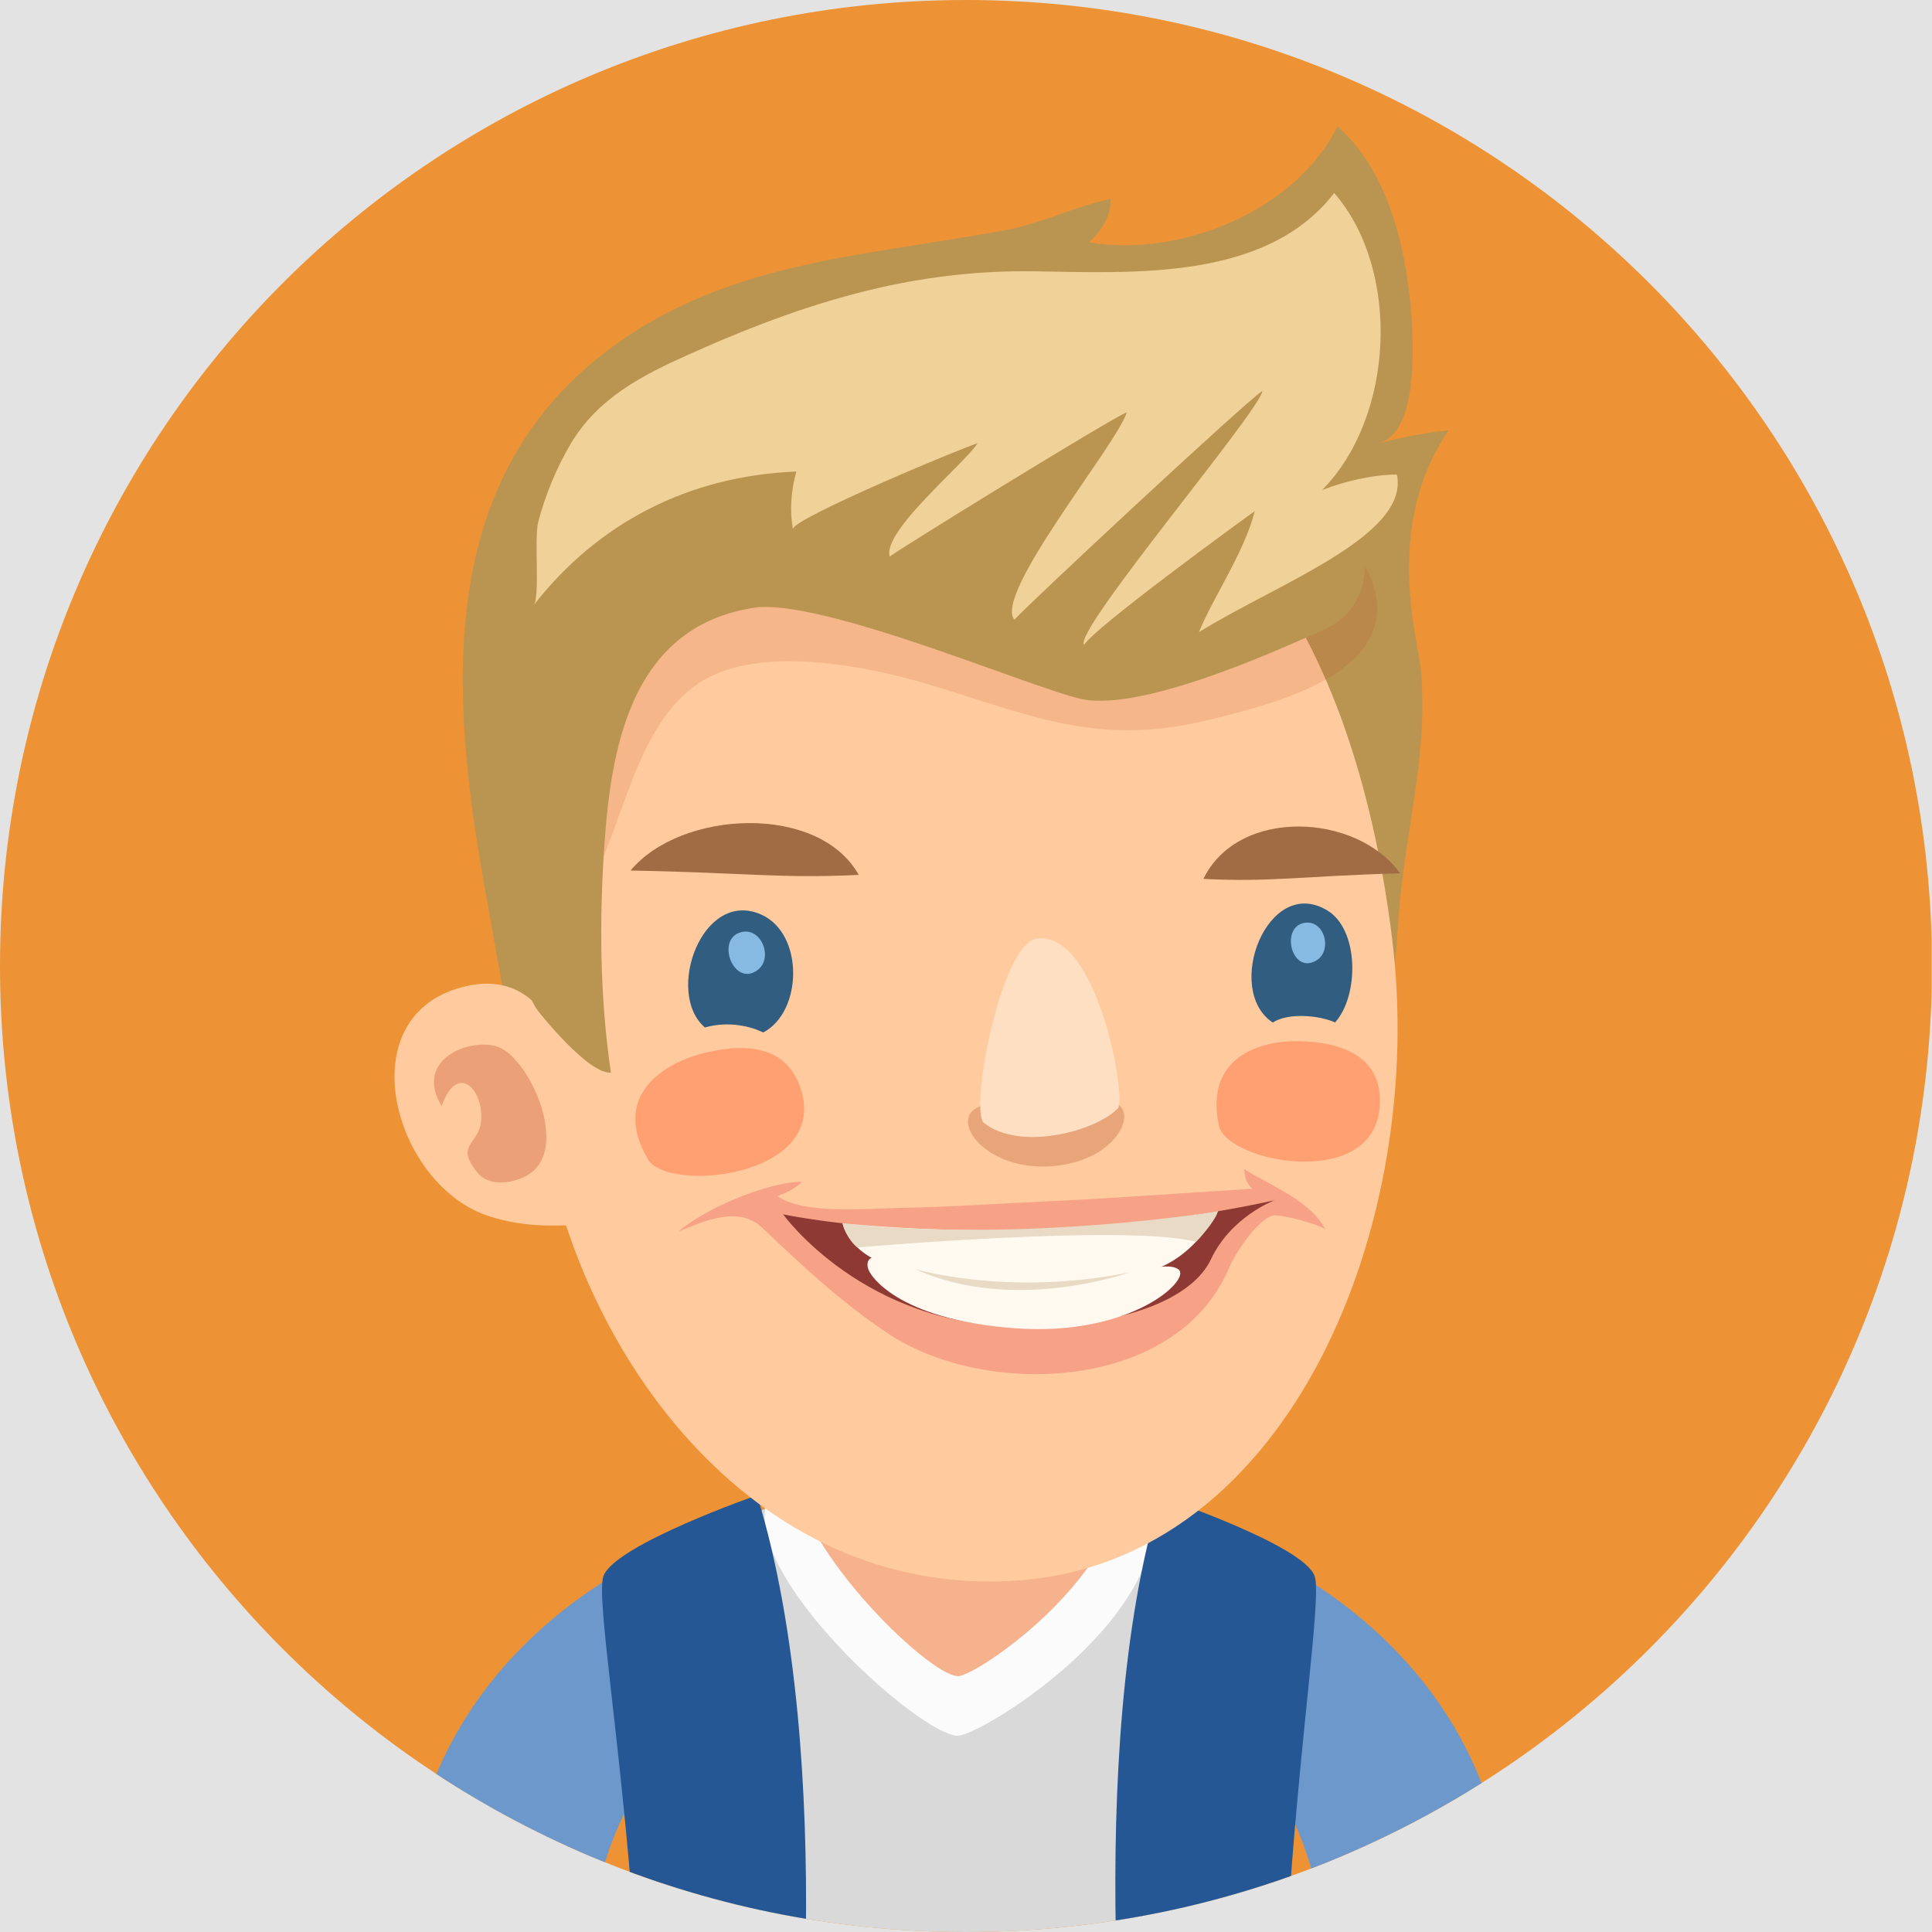
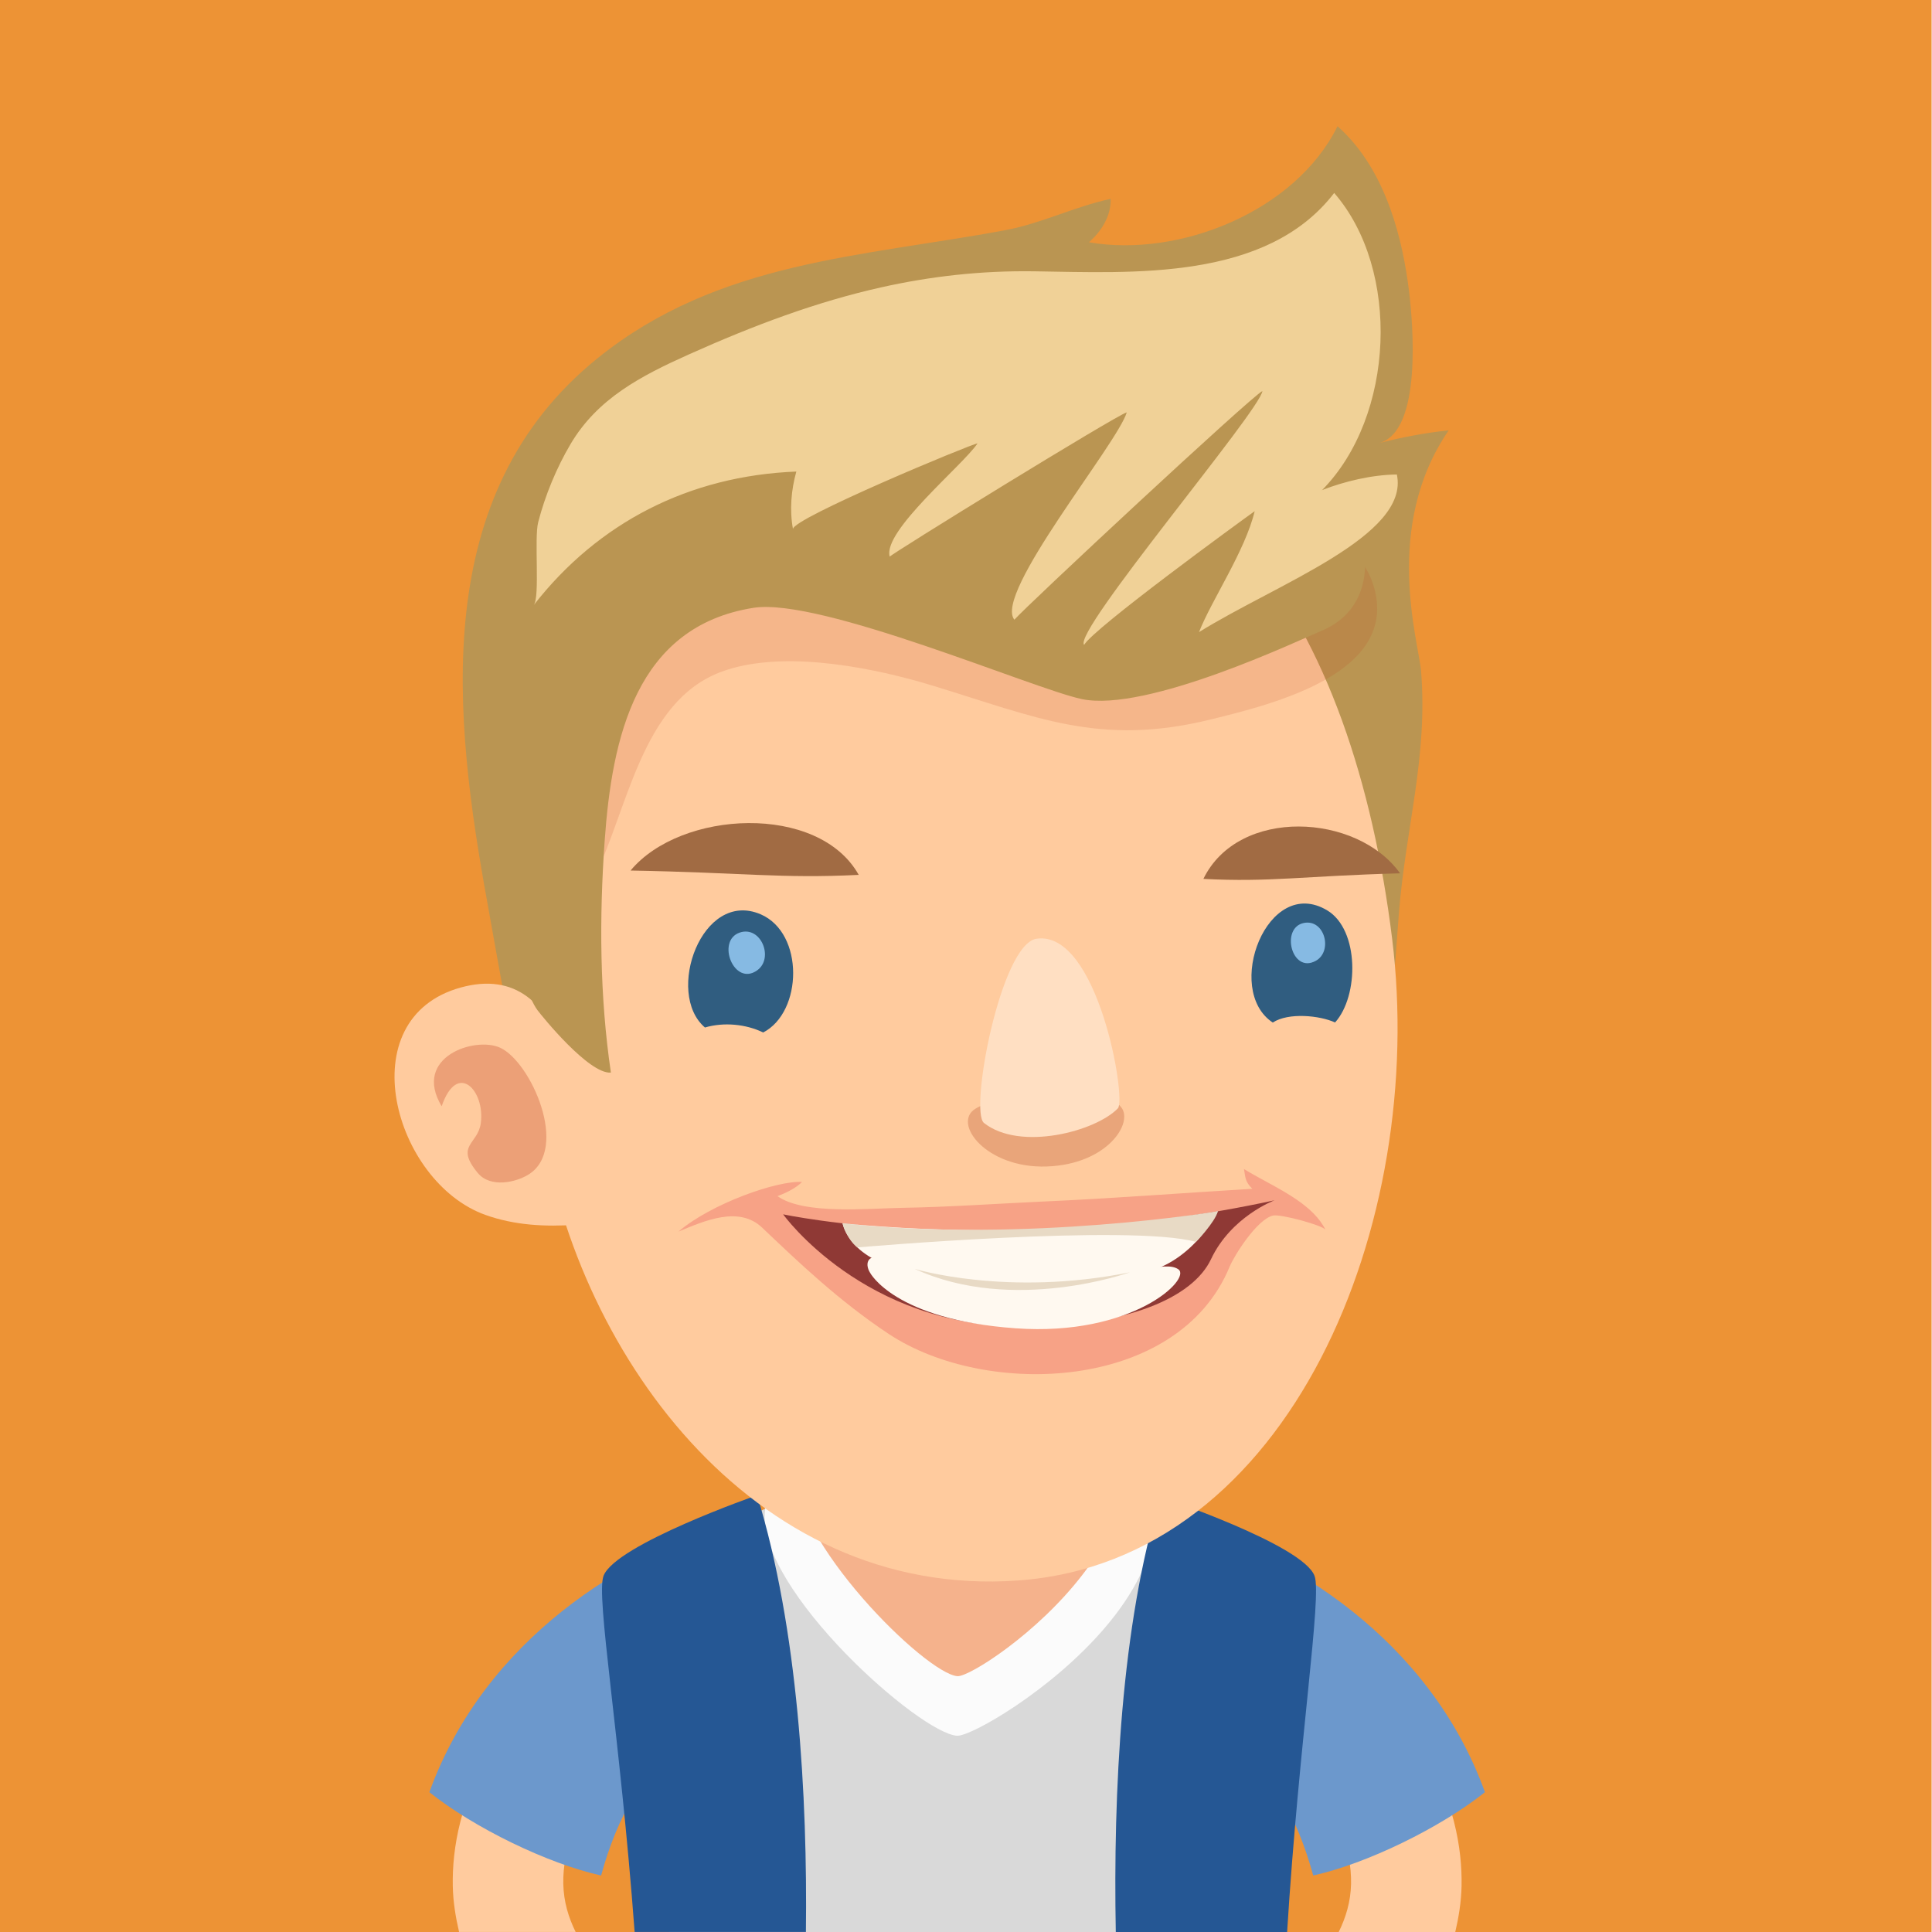
<svg xmlns="http://www.w3.org/2000/svg" width="100%" height="100%" viewBox="0 0 66 66" version="1.1" xml:space="preserve" style="fill-rule:evenodd;clip-rule:evenodd;stroke-linejoin:round;stroke-miterlimit:2;">
  <g transform="matrix(1,0,0,1,-915,-164)">
-     <g id="avatars">
-       <rect x="0" y="0" width="1000" height="765" style="fill:rgb(227,227,227);" />
-       <g transform="matrix(1,0,0,1,0.134,1.106)">
-         <clipPath id="_clip1">
-           <circle cx="947.866" cy="195.894" r="33" />
-         </clipPath>
-         <g clip-path="url(#_clip1)">
-           <rect x="914.853" y="162.894" width="66" height="66" style="fill:rgb(237,147,53);" />
+     <g transform="matrix(1,0,0,1,0.134,1.106)">
+       <rect x="914.853" y="162.894" width="66" height="66" style="fill:rgb(237,147,53);" />
+     </g>
+     <g transform="matrix(1,0,0,1,0.134,1.106)">
+       <g>
+         <g>
+           <g>
+             <path d="M939.865,219.616C940.73,219.033 940.958,217.859 940.375,216.994C939.79,216.13 938.615,215.902 937.753,216.486C931.524,220.693 930.28,224.704 930.334,227.329C930.345,227.863 930.43,228.383 930.549,228.893L934.531,228.893C934.287,228.4 934.122,227.858 934.109,227.25C934.061,224.868 936.104,222.156 939.865,219.616Z" style="fill:rgb(255,203,158);fill-rule:nonzero;" />
+           </g>
+         </g>
+         <path d="M939.916,214.914C936.271,215.953 931.435,218.858 929.534,224.118C931.063,225.338 933.576,226.561 935.401,226.964C935.927,225.033 936.863,223.22 938.473,222.198C939.54,221.519 940.97,214.614 939.916,214.914Z" style="fill:rgb(108,152,204);fill-rule:nonzero;" />
+       </g>
+       <g>
+         <g>
+           <g>
+             <path d="M957.376,216.486C956.514,215.902 955.339,216.13 954.754,216.994C954.171,217.859 954.398,219.033 955.264,219.616C959.025,222.156 961.068,224.868 961.02,227.251C961.007,227.858 960.842,228.401 960.598,228.894L964.58,228.894C964.699,228.383 964.784,227.864 964.795,227.33C964.849,224.705 963.605,220.693 957.376,216.486Z" style="fill:rgb(255,203,158);fill-rule:nonzero;" />
+           </g>
+         </g>
+         <path d="M955.213,214.914C954.159,214.614 955.589,221.519 956.655,222.198C958.265,223.22 959.201,225.033 959.727,226.964C961.552,226.561 964.065,225.338 965.594,224.118C963.694,218.858 958.857,215.953 955.213,214.914Z" style="fill:rgb(108,152,204);fill-rule:nonzero;" />
+       </g>
+       <g>
+         <path d="M955.483,214.495C950.59,211.868 943.458,212.773 940.206,214.888C935.978,217.638 936.635,222.086 937.727,228.894L957.733,228.894C958.895,222.338 959.564,216.686 955.483,214.495Z" style="fill:rgb(217,217,217);fill-rule:nonzero;" />
+         <path d="M952.29,211.165C950.498,209.787 947.004,209.566 944.862,210.016C942.629,210.483 941.148,212.51 940.993,214.596C940.8,217.238 946.295,222.119 947.564,222.19C948.519,222.228 958.522,215.954 952.29,211.165Z" style="fill:rgb(251,251,251);fill-rule:nonzero;" />
+         <path d="M951.579,209.774C950.062,208.477 947.103,208.268 945.29,208.692C943.4,209.132 942.147,211.04 942.015,213.005C941.852,215.492 946.504,220.088 947.578,220.155C948.387,220.191 956.856,214.284 951.579,209.774Z" style="fill:rgb(245,178,140);fill-rule:nonzero;" />
+         <g>
+           <path d="M940.729,213.973C940.729,213.973 935.897,215.654 935.484,216.726C935.217,217.422 936.035,222.039 936.546,228.893L942.397,228.893C942.452,224.28 942.133,218.532 940.729,213.973Z" style="fill:rgb(37,87,148);fill-rule:nonzero;" />
        </g>
        <g>
-           <clipPath id="_clip2">
-             <circle cx="947.866" cy="195.894" r="33" />
-           </clipPath>
-           <g clip-path="url(#_clip2)">
+           <path d="M959.772,216.726C959.361,215.653 954.507,214.029 954.507,214.029C953.164,218.393 952.894,224.141 952.983,228.894L958.836,228.894C959.241,222.375 960.034,217.407 959.772,216.726Z" style="fill:rgb(37,87,148);fill-rule:nonzero;" />
+         </g>
+       </g>
+       <g>
+         <path d="M961.968,178.033C963.471,177.65 963.125,173.888 963.007,172.891C962.895,171.953 962.698,170.959 962.361,170.025C961.974,168.951 961.402,167.955 960.558,167.206C959.119,170.122 955.145,171.705 952.066,171.17C952.498,170.792 952.821,170.272 952.808,169.688C951.583,169.948 950.451,170.525 949.214,170.756C944.307,171.672 939.41,171.806 935.295,175.119C929.494,179.789 930.357,187.377 931.522,193.769C932.152,197.229 932.718,201.133 934.333,204.288C935.502,206.576 936.672,205.612 938.387,204.707C940.608,203.537 943.887,203.338 946.35,203.221C948.89,203.101 952.595,202.89 954.954,203.999C956.498,204.725 957.313,205.313 958.893,204.104C960.042,203.223 960.895,201.808 961.489,200.507C962.444,198.413 962.475,196.313 962.657,194.06C962.892,191.153 963.646,188.75 963.413,185.832C963.331,184.81 962.088,180.901 964.355,177.596C963.56,177.678 962.751,177.833 961.968,178.033Z" style="fill:rgb(186,149,82);fill-rule:nonzero;" />
+         <path d="M945.194,177.751C937.395,179.273 931.898,190.488 933.33,201.01C934.403,208.892 940.482,217.538 949.639,216.886C958.981,216.221 963.629,204.634 962.421,194.942C961.11,184.405 956.119,175.621 945.194,177.751Z" style="fill:rgb(255,203,158);fill-rule:nonzero;" />
+         <path d="M955.246,179.409C952.173,178.489 948.997,177.979 945.787,177.924C942.939,177.874 939.846,177.714 937.191,178.916C935.732,179.576 933.941,180.481 933.396,182.096C932.95,183.419 933.07,184.956 933.134,186.328C933.194,187.587 933.221,188.948 933.501,190.184C933.715,191.129 934.402,192.269 935.134,192.936C936.312,190.601 936.763,186.845 939.527,185.836C941.476,185.123 944.288,185.619 946.323,186.197C946.464,186.237 946.599,186.277 946.732,186.318C950.252,187.389 952.425,188.408 956.225,187.472C958.357,186.947 962.682,185.895 961.793,182.916C961.09,180.557 957.274,180.017 955.246,179.409Z" style="fill:rgb(191,60,27);fill-opacity:0.15;fill-rule:nonzero;" />
+         <path d="M930.609,196.628C926.779,197.682 928.316,203.274 931.445,204.396C932.447,204.756 933.512,204.806 934.539,204.734C934.559,204.703 934.579,204.671 934.601,204.639C935.059,203.911 934.418,199.835 934.182,199.068C933.594,197.134 932.448,196.121 930.609,196.628Z" style="fill:rgb(255,203,158);fill-rule:nonzero;" />
+         <path d="M931.953,198.686C931.093,198.289 928.943,199.003 929.954,200.686C930.487,199.126 931.438,200.148 931.292,201.257C931.194,202.001 930.395,202.011 931.189,202.966C931.619,203.483 932.489,203.29 932.927,203.014C934.322,202.137 933.004,199.17 931.953,198.686Z" style="fill:rgb(191,60,27);fill-opacity:0.3;fill-rule:nonzero;" />
+         <path d="M956.529,175.589C953.236,172.798 949.315,172.35 945.176,173.308C942.649,173.893 939.765,174.24 937.658,175.871C935.943,177.198 934.107,178.613 932.902,180.446C930.888,183.508 931.9,195.622 933.23,197.407C933.374,197.599 934.982,199.594 935.735,199.536C935.351,196.929 935.336,194.248 935.522,191.622C935.772,188.098 936.585,184.293 940.607,183.658C942.894,183.296 950.161,186.425 951.819,186.775C954.041,187.244 959.253,184.758 960.01,184.444C961.878,183.667 961.768,181.531 960.89,180.066C959.806,178.256 958.119,176.937 956.529,175.589Z" style="fill:rgb(186,149,82);fill-rule:nonzero;" />
+         <g>
+           <g>
+             <path d="M940.852,194.128C938.841,193.265 937.577,196.83 938.948,197.995C939.587,197.807 940.343,197.876 940.938,198.165C942.287,197.467 942.347,194.774 940.852,194.128Z" style="fill:rgb(48,93,128);fill-rule:nonzero;" />
+           </g>
+           <path d="M950.658,200.796C949.482,200.811 949.017,200.275 948.195,200.765C947.373,201.252 948.549,202.818 950.628,202.743C952.698,202.669 953.599,201.246 953.166,200.717C952.666,200.101 951.961,200.783 950.658,200.796Z" style="fill:rgb(181,77,38);fill-opacity:0.3;fill-rule:nonzero;" />
+           <path d="M950.278,194.962C949.05,195.137 947.975,200.856 948.48,201.256C949.717,202.233 952.303,201.541 953.055,200.756C953.353,200.446 952.371,194.664 950.278,194.962Z" style="fill:rgb(255,223,194);fill-rule:nonzero;" />
+           <g>
+             <path d="M960.206,193.994C958.163,192.767 956.659,196.713 958.346,197.826C958.88,197.474 959.953,197.583 960.474,197.823C961.295,196.915 961.304,194.653 960.206,193.994Z" style="fill:rgb(48,93,128);fill-rule:nonzero;" />
+           </g>
+           <path d="M940.136,194.752C939.321,195.03 939.941,196.615 940.737,196.039C941.311,195.622 940.861,194.507 940.136,194.752Z" style="fill:rgb(134,186,227);fill-rule:nonzero;" />
+           <path d="M959.407,194.424C958.603,194.586 958.988,196.169 959.812,195.719C960.408,195.395 960.123,194.281 959.407,194.424Z" style="fill:rgb(134,186,227);fill-rule:nonzero;" />
+           <g>
            <g>
-               <g>
-                 <g>
-                   <path d="M939.865,219.616C940.73,219.033 940.958,217.859 940.375,216.994C939.79,216.13 938.615,215.902 937.753,216.486C931.524,220.693 930.28,224.704 930.334,227.329C930.345,227.863 930.43,228.383 930.549,228.893L934.531,228.893C934.287,228.4 934.122,227.858 934.109,227.25C934.061,224.868 936.104,222.156 939.865,219.616Z" style="fill:rgb(255,203,158);fill-rule:nonzero;" />
-                 </g>
-               </g>
-               <path d="M939.916,214.914C936.271,215.953 931.435,218.858 929.534,224.118C931.063,225.338 933.576,226.561 935.401,226.964C935.927,225.033 936.863,223.22 938.473,222.198C939.54,221.519 940.97,214.614 939.916,214.914Z" style="fill:rgb(108,152,204);fill-rule:nonzero;" />
+               <path d="M959.155,203.87C958.59,203.483 957.918,203.171 957.362,202.831C957.413,203.086 957.383,203.249 957.647,203.505C955.259,203.648 952.861,203.836 950.462,203.942C948.876,204.015 947.293,204.128 945.703,204.155C944.541,204.173 942.337,204.4 941.426,203.757C941.722,203.645 942.056,203.482 942.265,203.272C941.43,203.214 939.16,204.01 938.043,204.967C938.929,204.6 940.108,204.074 940.904,204.834C942.161,206.03 943.547,207.351 945.227,208.464C948.579,210.683 955.122,210.414 956.871,206.168C957.023,205.796 957.801,204.553 958.35,204.42C958.605,204.357 960.074,204.757 960.148,204.908C959.942,204.492 959.58,204.16 959.155,203.87Z" style="fill:rgb(247,162,134);fill-rule:nonzero;" />
            </g>
-             <g>
-               <g>
-                 <g>
-                   <path d="M957.376,216.486C956.514,215.902 955.339,216.13 954.754,216.994C954.171,217.859 954.398,219.033 955.264,219.616C959.025,222.156 961.068,224.868 961.02,227.251C961.007,227.858 960.842,228.401 960.598,228.894L964.58,228.894C964.699,228.383 964.784,227.864 964.795,227.33C964.849,224.705 963.605,220.693 957.376,216.486Z" style="fill:rgb(255,203,158);fill-rule:nonzero;" />
-                 </g>
-               </g>
-               <path d="M955.213,214.914C954.159,214.614 955.589,221.519 956.655,222.198C958.265,223.22 959.201,225.033 959.727,226.964C961.552,226.561 964.065,225.338 965.594,224.118C963.694,218.858 958.857,215.953 955.213,214.914Z" style="fill:rgb(108,152,204);fill-rule:nonzero;" />
-             </g>
-             <g>
-               <path d="M955.483,214.495C950.59,211.868 943.458,212.773 940.206,214.888C935.978,217.638 936.635,222.086 937.727,228.894L957.733,228.894C958.895,222.338 959.564,216.686 955.483,214.495Z" style="fill:rgb(217,217,217);fill-rule:nonzero;" />
-               <path d="M952.29,211.165C950.498,209.787 947.004,209.566 944.862,210.016C942.629,210.483 941.148,212.51 940.993,214.596C940.8,217.238 946.295,222.119 947.564,222.19C948.519,222.228 958.522,215.954 952.29,211.165Z" style="fill:rgb(251,251,251);fill-rule:nonzero;" />
-               <path d="M951.579,209.774C950.062,208.477 947.103,208.268 945.29,208.692C943.4,209.132 942.147,211.04 942.015,213.005C941.852,215.492 946.504,220.088 947.578,220.155C948.387,220.191 956.856,214.284 951.579,209.774Z" style="fill:rgb(245,178,140);fill-rule:nonzero;" />
-               <g>
-                 <path d="M940.729,213.973C940.729,213.973 935.897,215.654 935.484,216.726C935.217,217.422 936.035,222.039 936.546,228.893L942.397,228.893C942.452,224.28 942.133,218.532 940.729,213.973Z" style="fill:rgb(37,87,148);fill-rule:nonzero;" />
-               </g>
-               <g>
-                 <path d="M959.772,216.726C959.361,215.653 954.507,214.029 954.507,214.029C953.164,218.393 952.894,224.141 952.983,228.894L958.836,228.894C959.241,222.375 960.034,217.407 959.772,216.726Z" style="fill:rgb(37,87,148);fill-rule:nonzero;" />
-               </g>
-             </g>
-             <g>
-               <path d="M961.968,178.033C963.471,177.65 963.125,173.888 963.007,172.891C962.895,171.953 962.698,170.959 962.361,170.025C961.974,168.951 961.402,167.955 960.558,167.206C959.119,170.122 955.145,171.705 952.066,171.17C952.498,170.792 952.821,170.272 952.808,169.688C951.583,169.948 950.451,170.525 949.214,170.756C944.307,171.672 939.41,171.806 935.295,175.119C929.494,179.789 930.357,187.377 931.522,193.769C932.152,197.229 932.718,201.133 934.333,204.288C935.502,206.576 936.672,205.612 938.387,204.707C940.608,203.537 943.887,203.338 946.35,203.221C948.89,203.101 952.595,202.89 954.954,203.999C956.498,204.725 957.313,205.313 958.893,204.104C960.042,203.223 960.895,201.808 961.489,200.507C962.444,198.413 962.475,196.313 962.657,194.06C962.892,191.153 963.646,188.75 963.413,185.832C963.331,184.81 962.088,180.901 964.355,177.596C963.56,177.678 962.751,177.833 961.968,178.033Z" style="fill:rgb(186,149,82);fill-rule:nonzero;" />
-               <path d="M945.194,177.751C937.395,179.273 931.898,190.488 933.33,201.01C934.403,208.892 940.482,217.538 949.639,216.886C958.981,216.221 963.629,204.634 962.421,194.942C961.11,184.405 956.119,175.621 945.194,177.751Z" style="fill:rgb(255,203,158);fill-rule:nonzero;" />
-               <path d="M955.246,179.409C952.173,178.489 948.997,177.979 945.787,177.924C942.939,177.874 939.846,177.714 937.191,178.916C935.732,179.576 933.941,180.481 933.396,182.096C932.95,183.419 933.07,184.956 933.134,186.328C933.194,187.587 933.221,188.948 933.501,190.184C933.715,191.129 934.402,192.269 935.134,192.936C936.312,190.601 936.763,186.845 939.527,185.836C941.476,185.123 944.288,185.619 946.323,186.197C946.464,186.237 946.599,186.277 946.732,186.318C950.252,187.389 952.425,188.408 956.225,187.472C958.357,186.947 962.682,185.895 961.793,182.916C961.09,180.557 957.274,180.017 955.246,179.409Z" style="fill:rgb(191,60,27);fill-opacity:0.15;fill-rule:nonzero;" />
-               <path d="M930.609,196.628C926.779,197.682 928.316,203.274 931.445,204.396C932.447,204.756 933.512,204.806 934.539,204.734C934.559,204.703 934.579,204.671 934.601,204.639C935.059,203.911 934.418,199.835 934.182,199.068C933.594,197.134 932.448,196.121 930.609,196.628Z" style="fill:rgb(255,203,158);fill-rule:nonzero;" />
-               <path d="M931.953,198.686C931.093,198.289 928.943,199.003 929.954,200.686C930.487,199.126 931.438,200.148 931.292,201.257C931.194,202.001 930.395,202.011 931.189,202.966C931.619,203.483 932.489,203.29 932.927,203.014C934.322,202.137 933.004,199.17 931.953,198.686Z" style="fill:rgb(191,60,27);fill-opacity:0.3;fill-rule:nonzero;" />
-               <path d="M956.529,175.589C953.236,172.798 949.315,172.35 945.176,173.308C942.649,173.893 939.765,174.24 937.658,175.871C935.943,177.198 934.107,178.613 932.902,180.446C930.888,183.508 931.9,195.622 933.23,197.407C933.374,197.599 934.982,199.594 935.735,199.536C935.351,196.929 935.336,194.248 935.522,191.622C935.772,188.098 936.585,184.293 940.607,183.658C942.894,183.296 950.161,186.425 951.819,186.775C954.041,187.244 959.253,184.758 960.01,184.444C961.878,183.667 961.768,181.531 960.89,180.066C959.806,178.256 958.119,176.937 956.529,175.589Z" style="fill:rgb(186,149,82);fill-rule:nonzero;" />
-               <g>
-                 <path d="M959.254,198.461C957.933,198.428 956.001,198.998 956.505,201.348C956.774,202.601 961.785,203.583 961.999,200.707C962.022,200.41 961.999,200.151 961.936,199.928C961.616,198.737 960.266,198.485 959.254,198.461Z" style="fill:rgb(255,160,115);fill-rule:nonzero;" />
-                 <path d="M941.96,199.536C941.263,198.473 939.833,198.622 938.816,198.894C937.49,199.247 935.746,200.364 937.001,202.498C937.67,203.637 942.978,203.132 942.272,200.273C942.199,199.981 942.093,199.737 941.96,199.536Z" style="fill:rgb(255,160,115);fill-rule:nonzero;" />
-                 <g>
-                   <path d="M940.852,194.128C938.841,193.265 937.577,196.83 938.948,197.995C939.587,197.807 940.343,197.876 940.938,198.165C942.287,197.467 942.347,194.774 940.852,194.128Z" style="fill:rgb(48,93,128);fill-rule:nonzero;" />
-                 </g>
-                 <path d="M950.658,200.796C949.482,200.811 949.017,200.275 948.195,200.765C947.373,201.252 948.549,202.818 950.628,202.743C952.698,202.669 953.599,201.246 953.166,200.717C952.666,200.101 951.961,200.783 950.658,200.796Z" style="fill:rgb(181,77,38);fill-opacity:0.3;fill-rule:nonzero;" />
-                 <path d="M950.278,194.962C949.05,195.137 947.975,200.856 948.48,201.256C949.717,202.233 952.303,201.541 953.055,200.756C953.353,200.446 952.371,194.664 950.278,194.962Z" style="fill:rgb(255,223,194);fill-rule:nonzero;" />
-                 <g>
-                   <path d="M960.206,193.994C958.163,192.767 956.659,196.713 958.346,197.826C958.88,197.474 959.953,197.583 960.474,197.823C961.295,196.915 961.304,194.653 960.206,193.994Z" style="fill:rgb(48,93,128);fill-rule:nonzero;" />
-                 </g>
-                 <path d="M940.136,194.752C939.321,195.03 939.941,196.615 940.737,196.039C941.311,195.622 940.861,194.507 940.136,194.752Z" style="fill:rgb(134,186,227);fill-rule:nonzero;" />
-                 <path d="M959.407,194.424C958.603,194.586 958.988,196.169 959.812,195.719C960.408,195.395 960.123,194.281 959.407,194.424Z" style="fill:rgb(134,186,227);fill-rule:nonzero;" />
-                 <g>
-                   <g>
-                     <path d="M959.155,203.87C958.59,203.483 957.918,203.171 957.362,202.831C957.413,203.086 957.383,203.249 957.647,203.505C955.259,203.648 952.861,203.836 950.462,203.942C948.876,204.015 947.293,204.128 945.703,204.155C944.541,204.173 942.337,204.4 941.426,203.757C941.722,203.645 942.056,203.482 942.265,203.272C941.43,203.214 939.16,204.01 938.043,204.967C938.929,204.6 940.108,204.074 940.904,204.834C942.161,206.03 943.547,207.351 945.227,208.464C948.579,210.683 955.122,210.414 956.871,206.168C957.023,205.796 957.801,204.553 958.35,204.42C958.605,204.357 960.074,204.757 960.148,204.908C959.942,204.492 959.58,204.16 959.155,203.87Z" style="fill:rgb(247,162,134);fill-rule:nonzero;" />
-                   </g>
-                   <path d="M941.619,204.377C941.619,204.377 944.372,208.228 949.826,208.214C953.321,208.205 955.608,207.244 956.237,205.908C956.926,204.448 958.406,203.898 958.406,203.898C948.921,205.947 941.619,204.377 941.619,204.377Z" style="fill:rgb(143,57,53);fill-rule:nonzero;" />
-                   <path d="M943.65,204.686C943.65,204.686 943.832,205.863 945.779,206.283C948.276,206.822 950.958,206.807 953.719,206.409C955.581,206.143 956.47,204.271 956.47,204.271C956.47,204.271 951.157,205.393 943.65,204.686Z" style="fill:rgb(255,249,240);fill-rule:nonzero;" />
-                   <path d="M951.19,206.612C948.697,206.733 946.622,206.636 945.365,206.013C944.468,205.571 944.393,206.068 944.589,206.372C944.589,206.372 945.419,207.976 949.565,208.271C953.548,208.554 955.583,206.583 955.122,206.257C954.663,205.932 953.501,206.501 951.19,206.612Z" style="fill:rgb(255,249,240);fill-rule:nonzero;" />
-                   <path d="M943.65,204.686C943.65,204.686 943.796,205.231 944.157,205.508C944.157,205.508 953.479,204.698 955.722,205.319C955.722,205.319 956.369,204.654 956.471,204.272C956.471,204.273 949.964,205.36 943.65,204.686Z" style="fill:rgb(232,218,197);fill-rule:nonzero;" />
-                   <path d="M946.111,206.24C949.479,207.792 953.467,206.357 953.467,206.357C949.264,207.206 946.111,206.24 946.111,206.24Z" style="fill:rgb(232,218,197);fill-rule:nonzero;" />
-                 </g>
-                 <path d="M936.407,192.633C940.244,192.701 941.537,192.913 944.201,192.781C942.829,190.327 938.122,190.566 936.407,192.633Z" style="fill:rgb(161,107,67);fill-rule:nonzero;" />
-                 <path d="M955.976,192.918C958.272,193.038 959.386,192.817 962.694,192.728C961.227,190.671 957.173,190.457 955.976,192.918Z" style="fill:rgb(161,107,67);fill-rule:nonzero;" />
-               </g>
-               <path d="M960.014,179.657C960.021,179.65 960.028,179.641 960.035,179.634C960.035,179.634 960.032,179.635 960.03,179.635C960.005,179.663 960,179.67 960.014,179.657Z" style="fill:rgb(240,209,151);fill-rule:nonzero;" />
-               <path d="M960.034,179.634C960.027,179.641 960.02,179.65 960.013,179.657C959.999,179.67 960.004,179.663 960.029,179.636C960.031,179.635 960.032,179.635 960.032,179.635C962.516,177.112 962.721,172.107 960.444,169.486C958.132,172.496 953.567,172.211 950.194,172.162C948.372,172.136 946.656,172.334 944.978,172.708C942.768,173.202 940.624,174.003 938.386,175.007C936.764,175.735 935.279,176.507 934.359,178.061C933.88,178.87 933.487,179.822 933.252,180.731C933.109,181.277 933.317,183.286 933.101,183.563C935.309,180.736 938.414,179.148 942.07,179.003C941.896,179.626 941.833,180.312 941.956,180.971C941.891,180.619 948.069,178.054 948.26,178.04C947.773,178.778 945.001,181.043 945.261,181.911C945.245,181.857 952.99,177.083 953.358,176.981C953.035,178.061 948.793,183.184 949.519,184.064C949.915,183.605 957.592,176.452 957.992,176.252C957.907,176.933 951.497,184.484 951.901,184.924C952.226,184.356 957.232,180.71 957.728,180.357C957.397,181.725 956.256,183.391 955.826,184.488C958.467,182.843 963.032,181.202 962.585,179.104C961.734,179.111 960.794,179.339 960.034,179.634Z" style="fill:rgb(240,209,151);fill-rule:nonzero;" />
-             </g>
+             <path d="M941.619,204.377C941.619,204.377 944.372,208.228 949.826,208.214C953.321,208.205 955.608,207.244 956.237,205.908C956.926,204.448 958.406,203.898 958.406,203.898C948.921,205.947 941.619,204.377 941.619,204.377Z" style="fill:rgb(143,57,53);fill-rule:nonzero;" />
+             <path d="M943.65,204.686C943.65,204.686 943.832,205.863 945.779,206.283C948.276,206.822 950.958,206.807 953.719,206.409C955.581,206.143 956.47,204.271 956.47,204.271C956.47,204.271 951.157,205.393 943.65,204.686Z" style="fill:rgb(255,249,240);fill-rule:nonzero;" />
+             <path d="M951.19,206.612C948.697,206.733 946.622,206.636 945.365,206.013C944.468,205.571 944.393,206.068 944.589,206.372C944.589,206.372 945.419,207.976 949.565,208.271C953.548,208.554 955.583,206.583 955.122,206.257C954.663,205.932 953.501,206.501 951.19,206.612Z" style="fill:rgb(255,249,240);fill-rule:nonzero;" />
+             <path d="M943.65,204.686C943.65,204.686 943.796,205.231 944.157,205.508C944.157,205.508 953.479,204.698 955.722,205.319C955.722,205.319 956.369,204.654 956.471,204.272C956.471,204.273 949.964,205.36 943.65,204.686Z" style="fill:rgb(232,218,197);fill-rule:nonzero;" />
+             <path d="M946.111,206.24C949.479,207.792 953.467,206.357 953.467,206.357C949.264,207.206 946.111,206.24 946.111,206.24Z" style="fill:rgb(232,218,197);fill-rule:nonzero;" />
          </g>
+           <path d="M936.407,192.633C940.244,192.701 941.537,192.913 944.201,192.781C942.829,190.327 938.122,190.566 936.407,192.633Z" style="fill:rgb(161,107,67);fill-rule:nonzero;" />
+           <path d="M955.976,192.918C958.272,193.038 959.386,192.817 962.694,192.728C961.227,190.671 957.173,190.457 955.976,192.918Z" style="fill:rgb(161,107,67);fill-rule:nonzero;" />
        </g>
+         <path d="M960.014,179.657C960.021,179.65 960.028,179.641 960.035,179.634C960.035,179.634 960.032,179.635 960.03,179.635C960.005,179.663 960,179.67 960.014,179.657Z" style="fill:rgb(240,209,151);fill-rule:nonzero;" />
+         <path d="M960.034,179.634C960.027,179.641 960.02,179.65 960.013,179.657C959.999,179.67 960.004,179.663 960.029,179.636C960.031,179.635 960.032,179.635 960.032,179.635C962.516,177.112 962.721,172.107 960.444,169.486C958.132,172.496 953.567,172.211 950.194,172.162C948.372,172.136 946.656,172.334 944.978,172.708C942.768,173.202 940.624,174.003 938.386,175.007C936.764,175.735 935.279,176.507 934.359,178.061C933.88,178.87 933.487,179.822 933.252,180.731C933.109,181.277 933.317,183.286 933.101,183.563C935.309,180.736 938.414,179.148 942.07,179.003C941.896,179.626 941.833,180.312 941.956,180.971C941.891,180.619 948.069,178.054 948.26,178.04C947.773,178.778 945.001,181.043 945.261,181.911C945.245,181.857 952.99,177.083 953.358,176.981C953.035,178.061 948.793,183.184 949.519,184.064C949.915,183.605 957.592,176.452 957.992,176.252C957.907,176.933 951.497,184.484 951.901,184.924C952.226,184.356 957.232,180.71 957.728,180.357C957.397,181.725 956.256,183.391 955.826,184.488C958.467,182.843 963.032,181.202 962.585,179.104C961.734,179.111 960.794,179.339 960.034,179.634Z" style="fill:rgb(240,209,151);fill-rule:nonzero;" />
      </g>
    </g>
  </g>
</svg>
